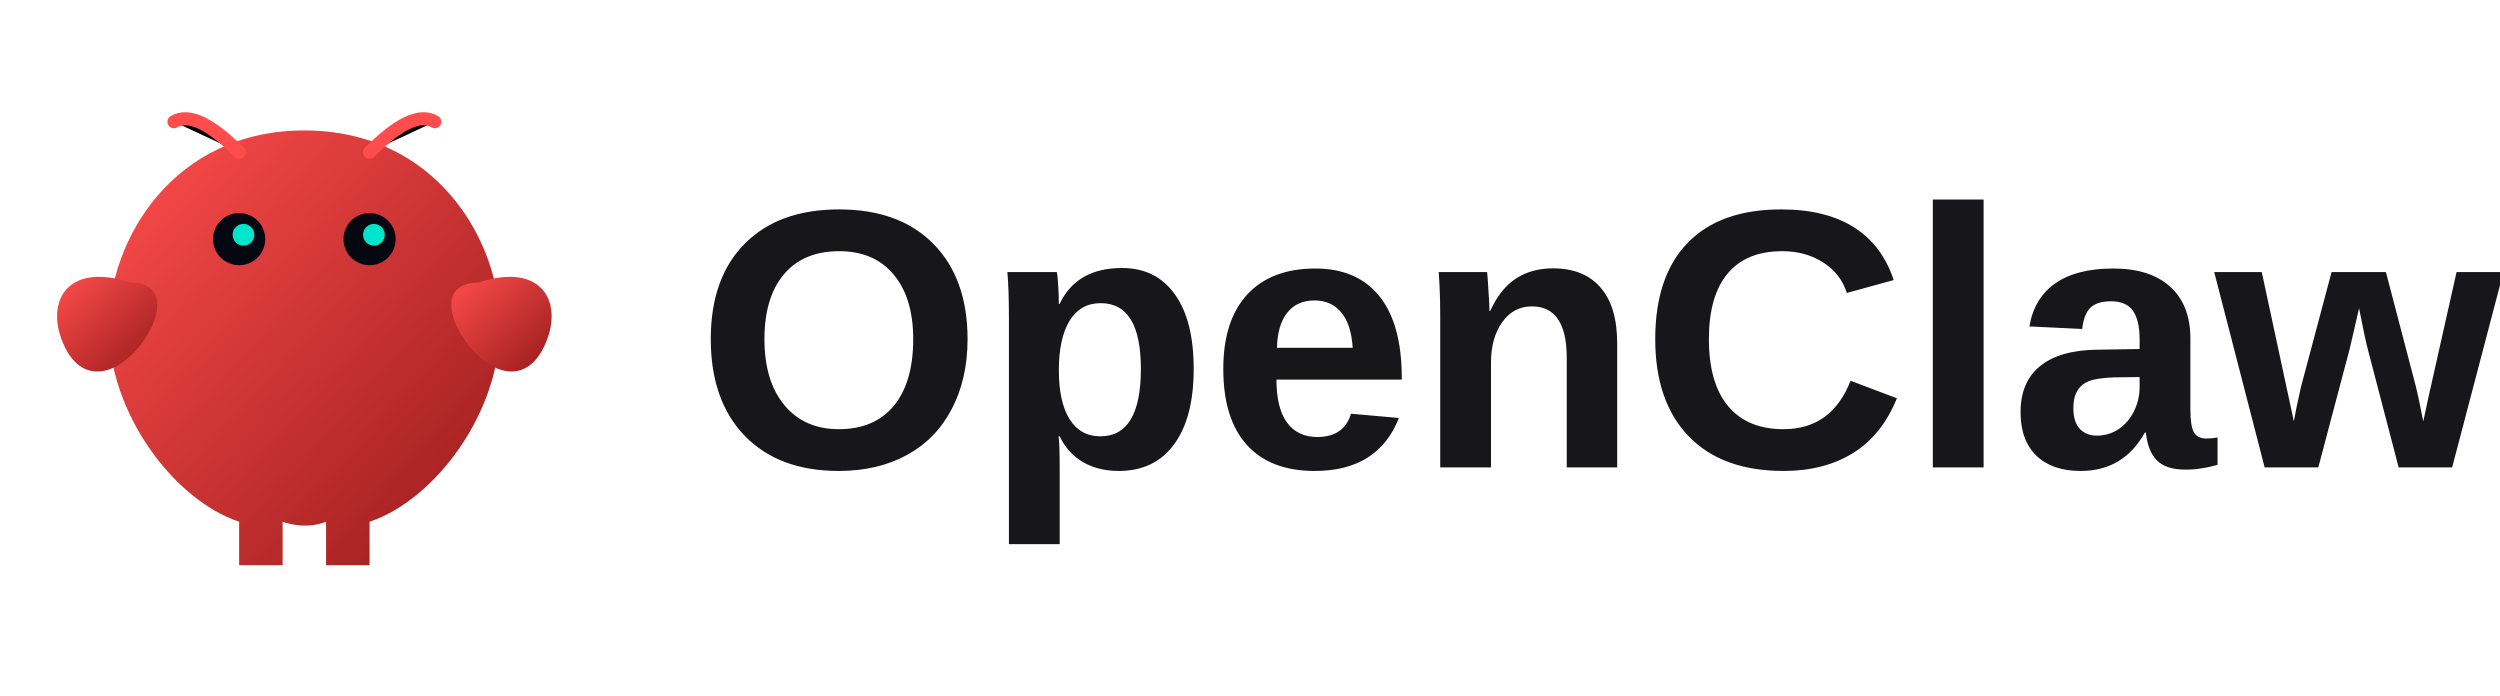
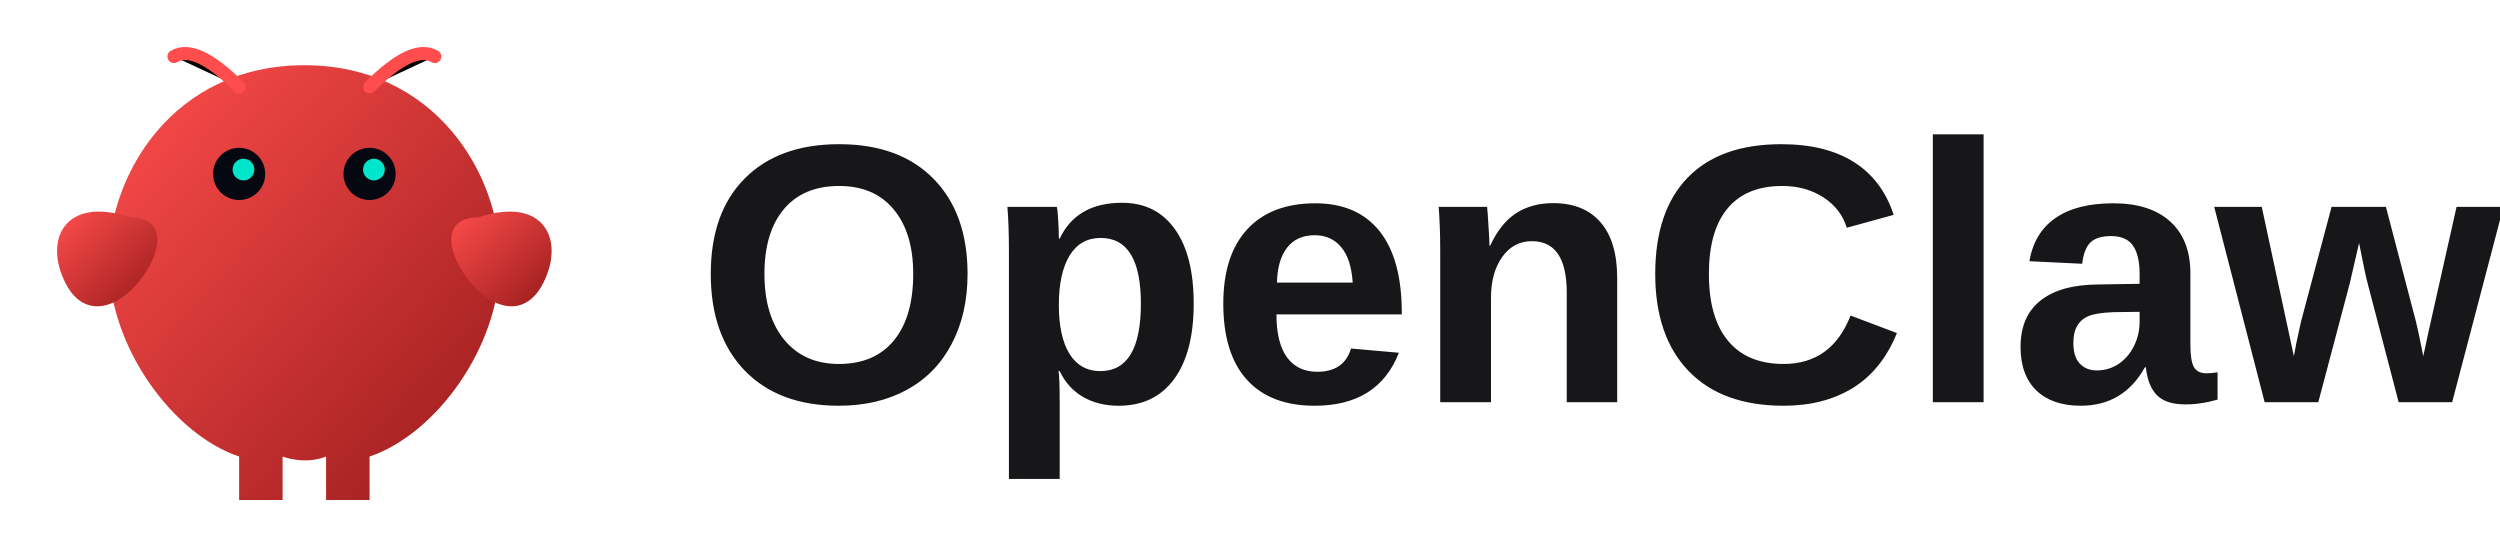
- <svg xmlns="http://www.w3.org/2000/svg" viewBox="0 0 230 64" role="img" aria-labelledby="title">
+ <svg xmlns="http://www.w3.org/2000/svg" viewBox="0 6 230 50" role="img" aria-labelledby="title">
  <defs>
    <linearGradient id="oc-mascot" x1="0%" y1="0%" x2="100%" y2="100%">
      <stop offset="0%" stop-color="#ff4d4d" />
      <stop offset="100%" stop-color="#991b1b" />
    </linearGradient>
  </defs>
  <g transform="translate(4 8) scale(.4)">
    <path d="M60 10 C30 10 15 35 15 55 C15 75 30 95 45 100 L45 110 L55 110 L55 100 C55 100 60 102 65 100 L65 110 L75 110 L75 100 C90 95 105 75 105 55 C105 35 90 10 60 10Z" fill="url(#oc-mascot)" />
    <path d="M20 45 C5 40 0 50 5 60 C10 70 20 65 25 55 C28 48 25 45 20 45Z" fill="url(#oc-mascot)" />
    <path d="M100 45 C115 40 120 50 115 60 C110 70 100 65 95 55 C92 48 95 45 100 45Z" fill="url(#oc-mascot)" />
    <path d="M45 15 Q35 5 30 8" stroke="#ff4d4d" stroke-width="3" stroke-linecap="round" />
    <path d="M75 15 Q85 5 90 8" stroke="#ff4d4d" stroke-width="3" stroke-linecap="round" />
    <circle cx="45" cy="35" r="6" fill="#050810" />
    <circle cx="75" cy="35" r="6" fill="#050810" />
    <circle cx="46" cy="34" r="2.5" fill="#00e5cc" />
    <circle cx="76" cy="34" r="2.5" fill="#00e5cc" />
  </g>
  <text x="64" y="43" fill="#17171a" font-family="Arial, Helvetica, sans-serif" font-size="34" font-weight="700">OpenClaw</text>
</svg>
